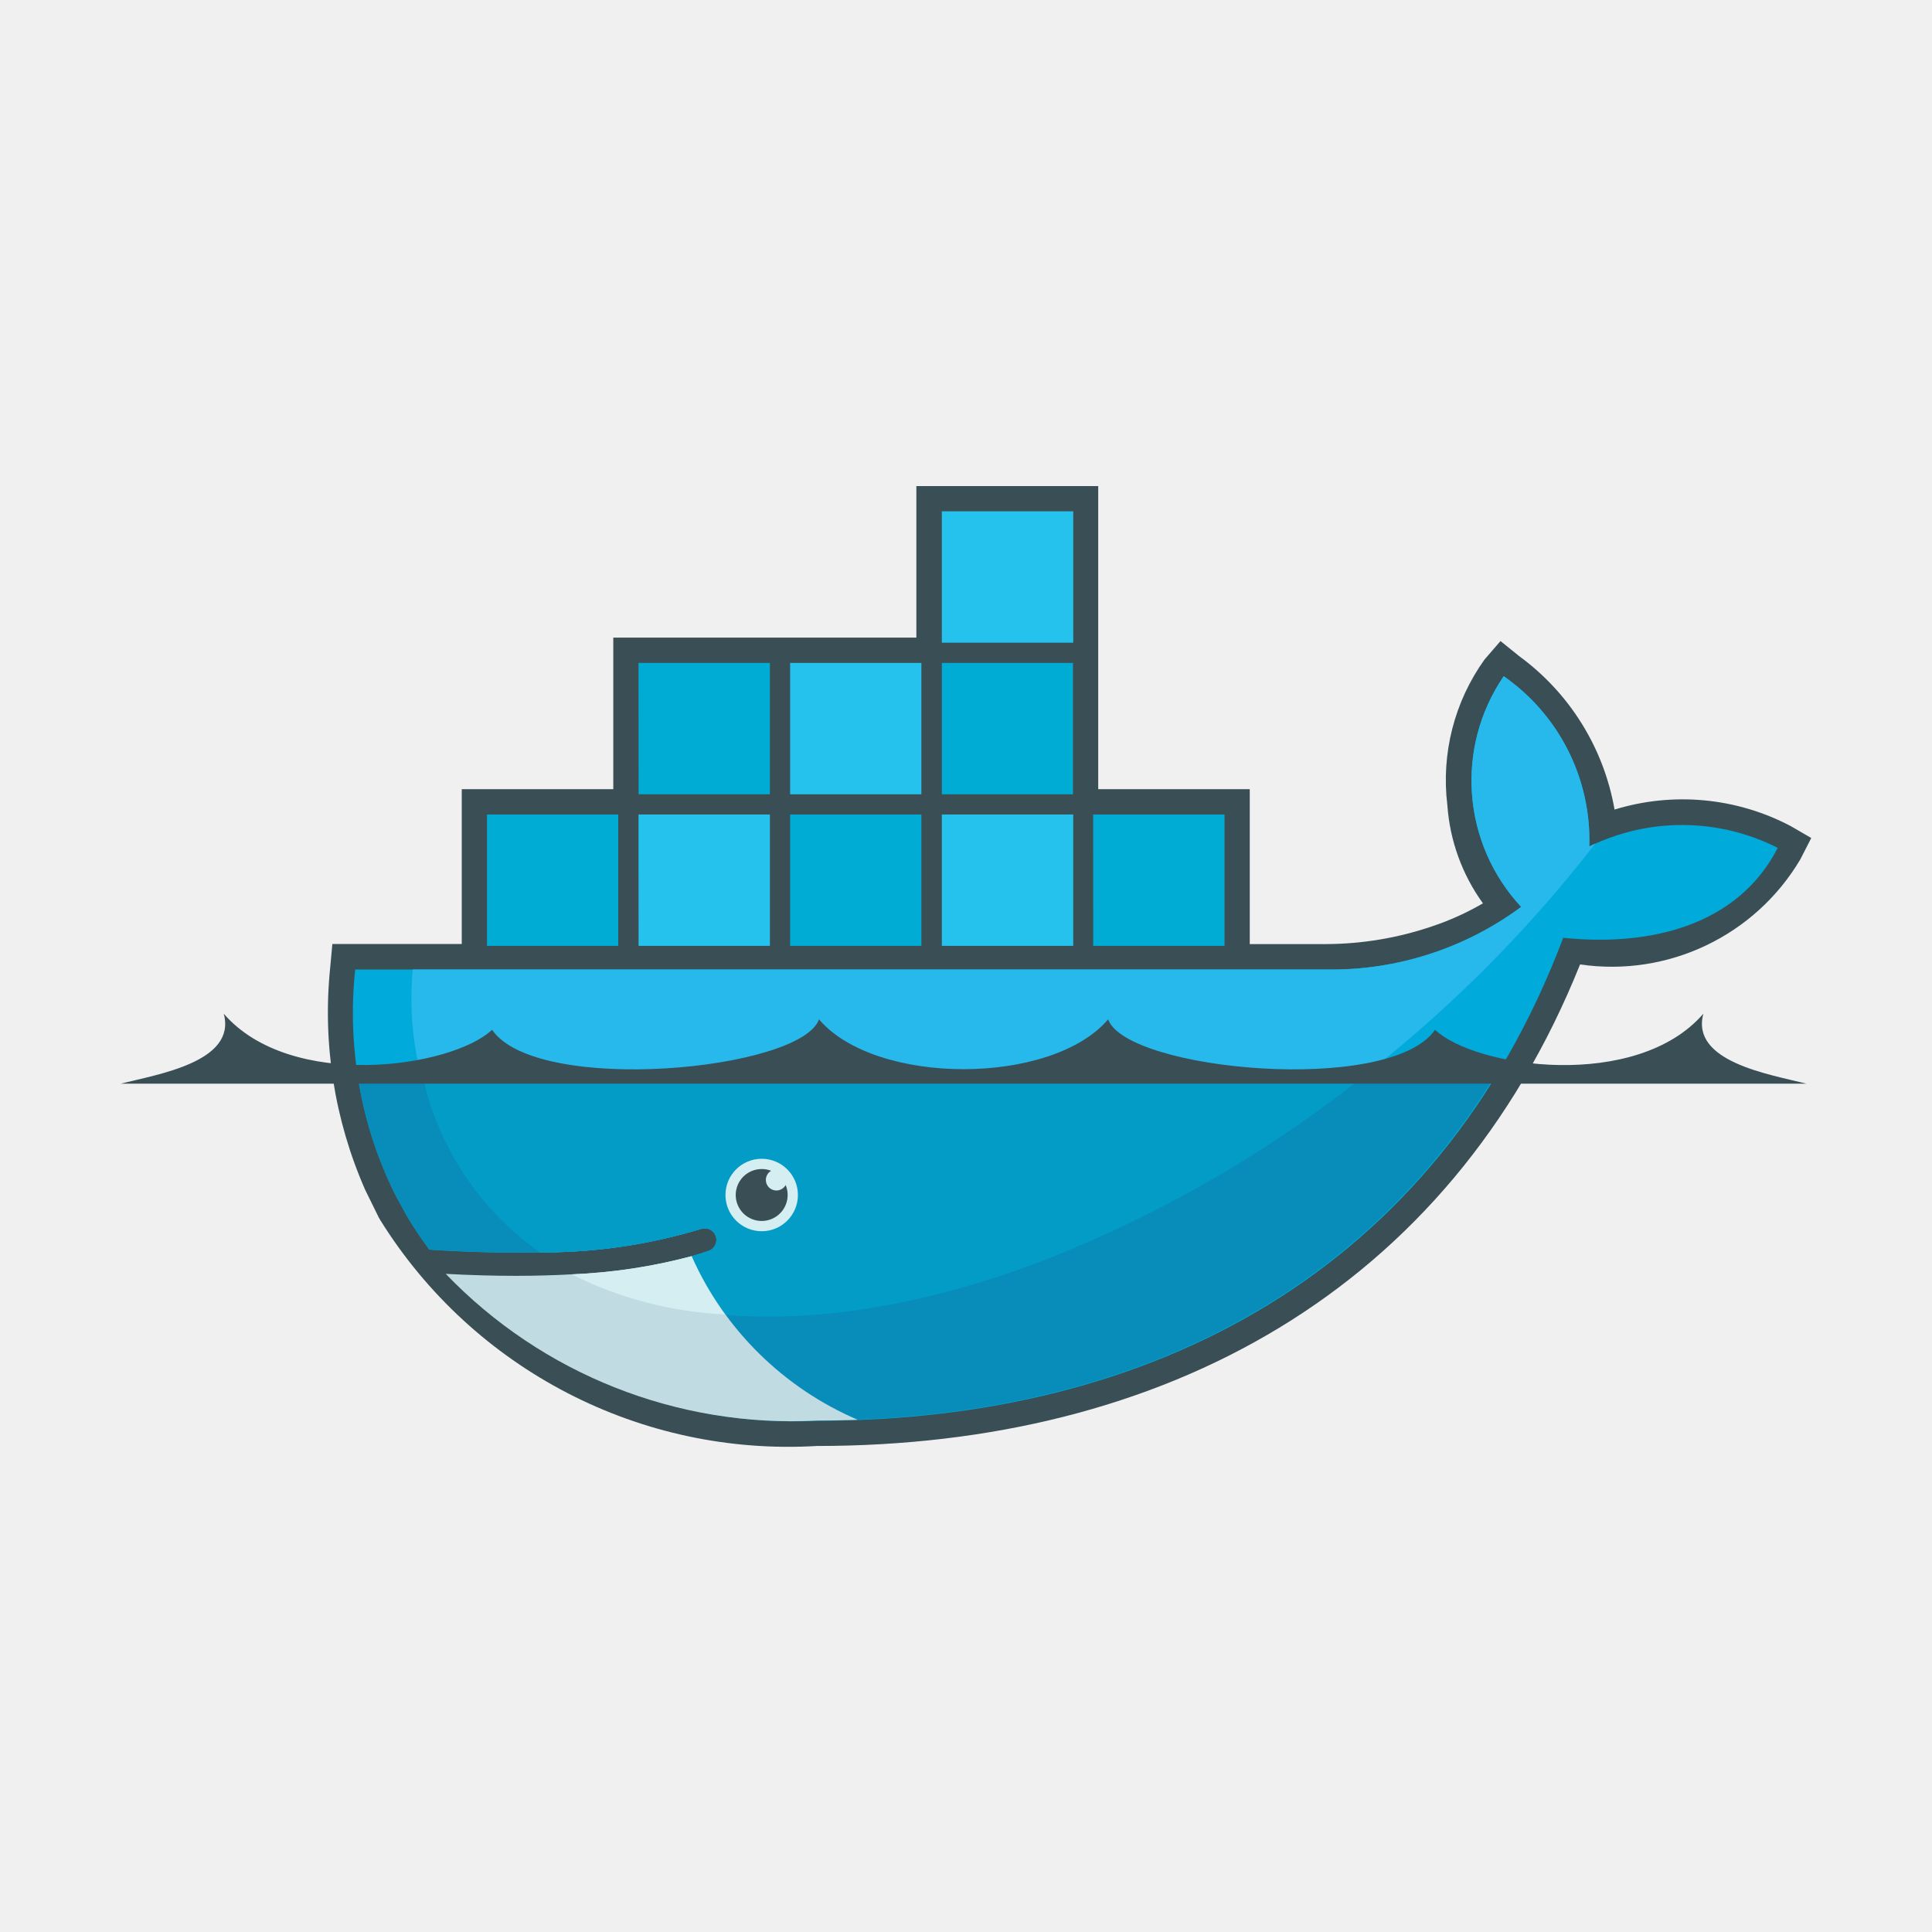
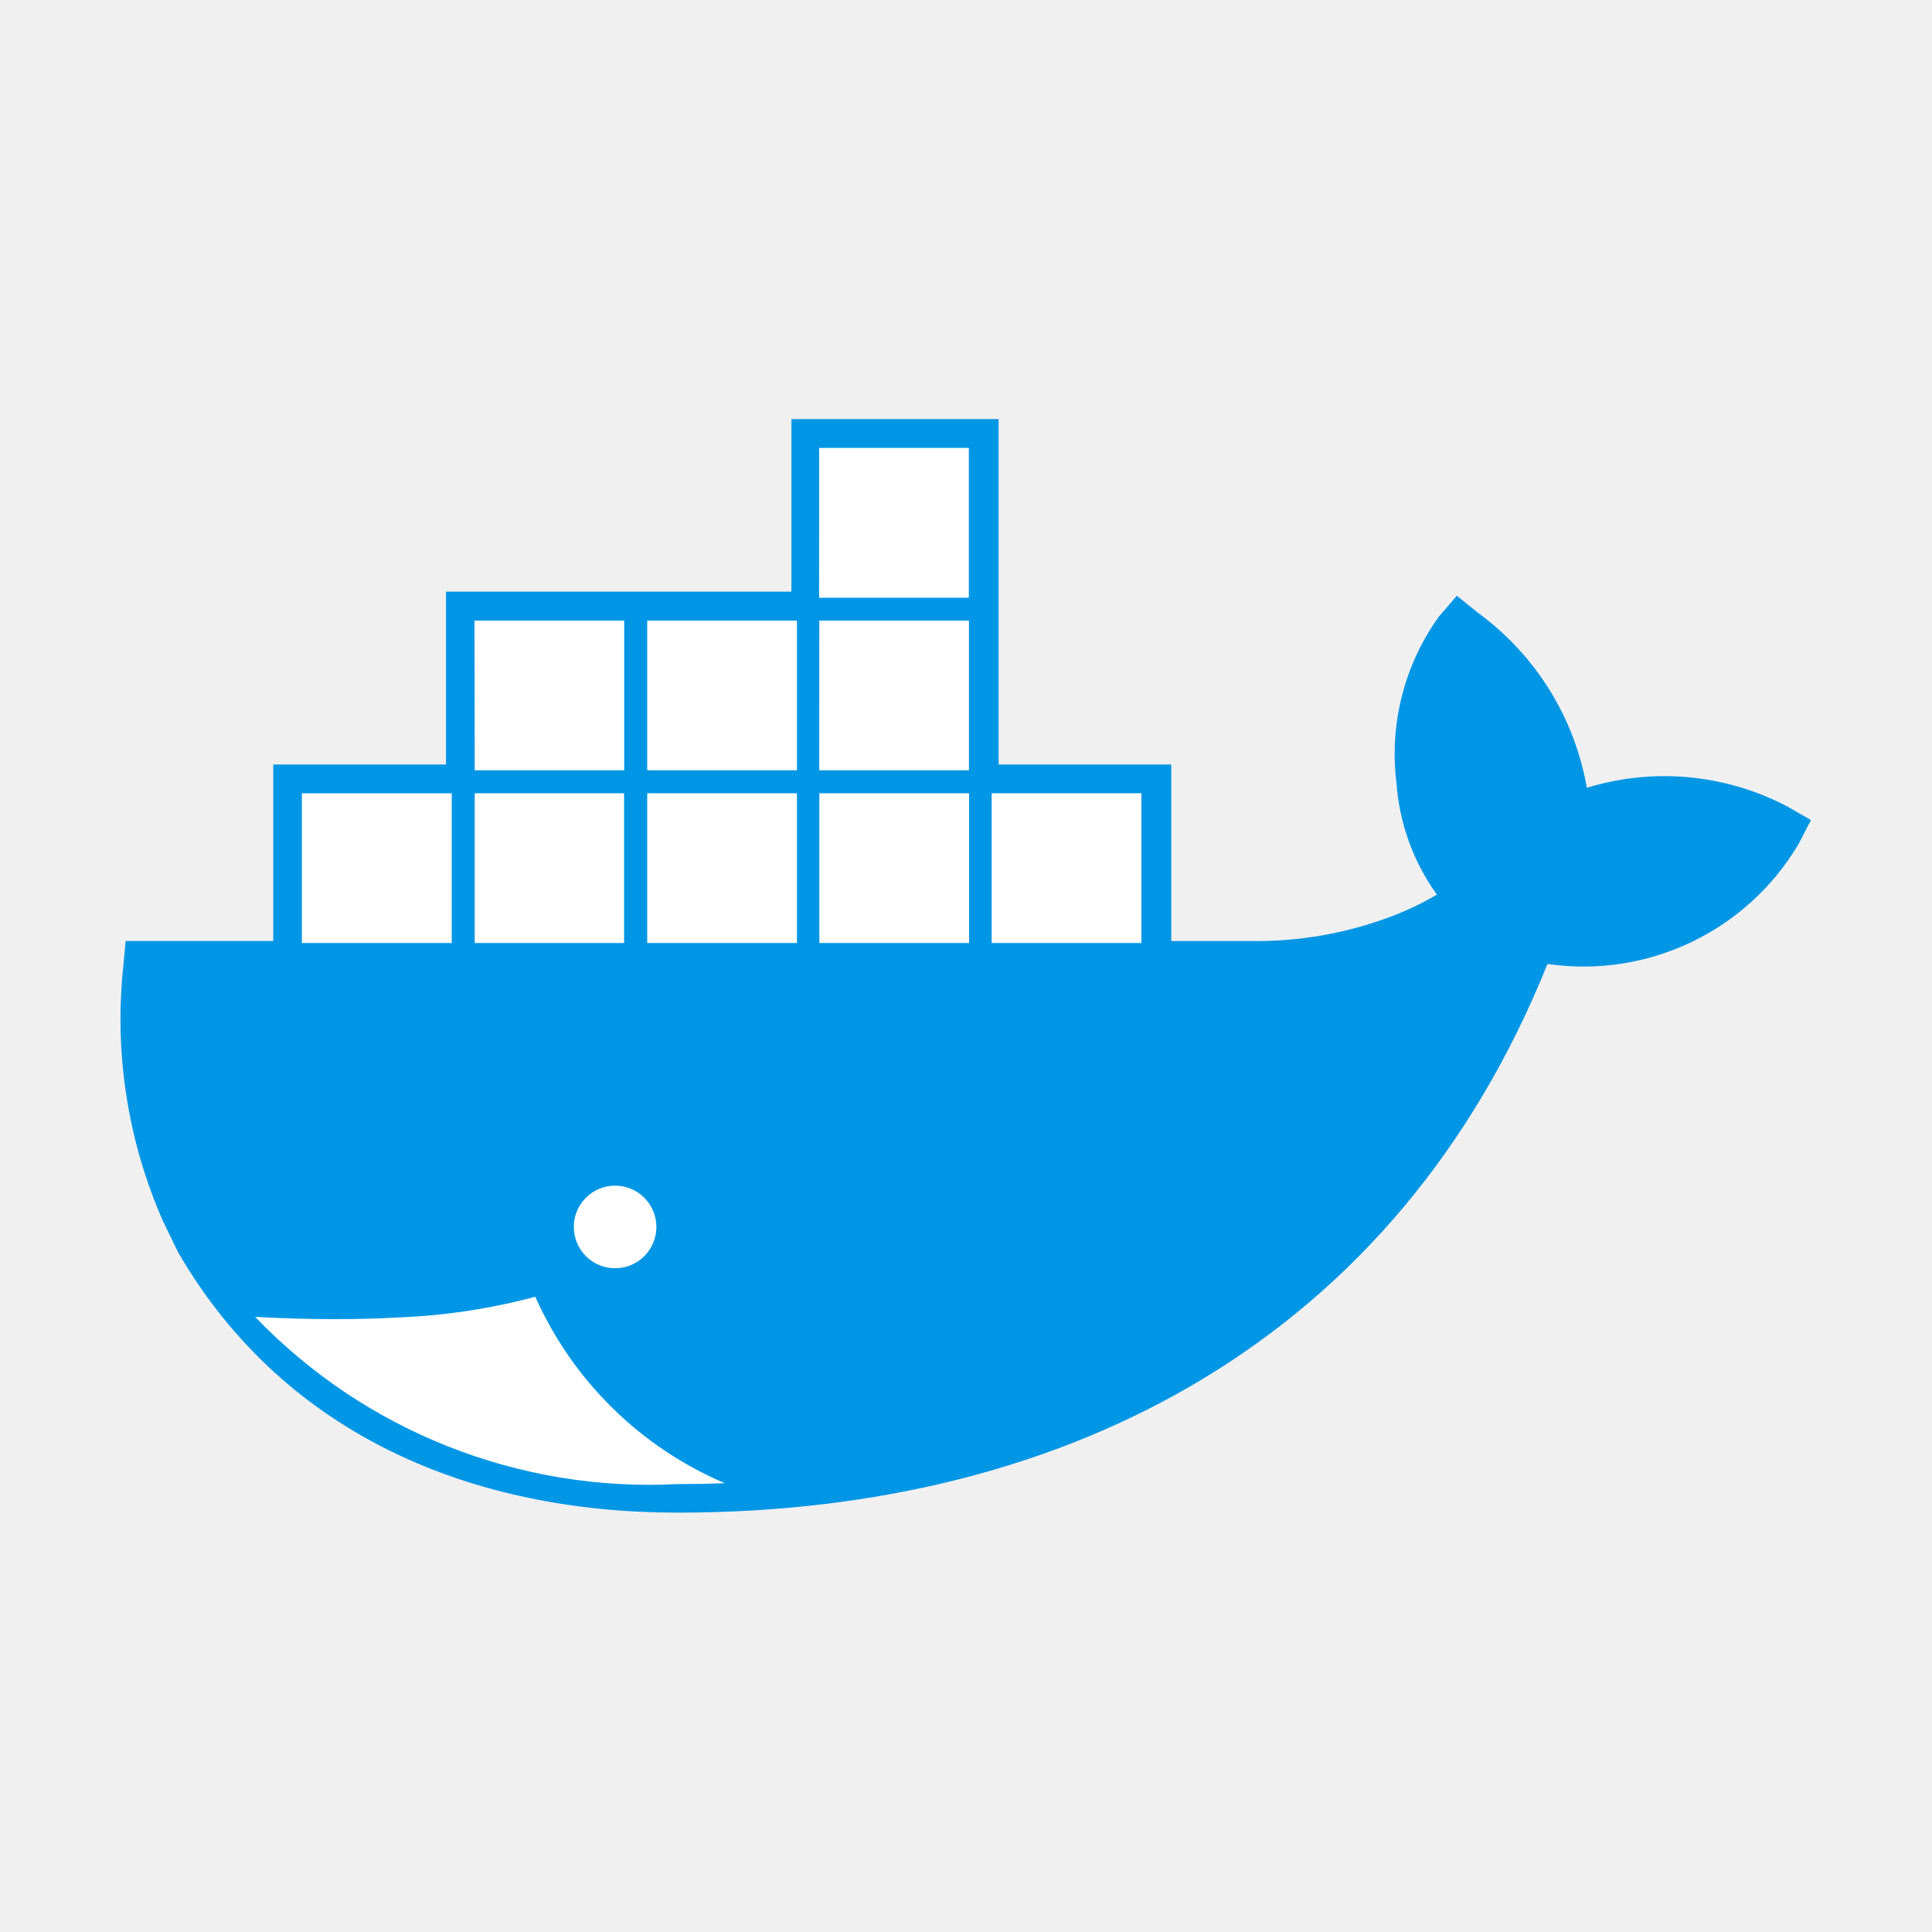
- <svg xmlns="http://www.w3.org/2000/svg" width="32" height="32" viewBox="0 0 32 32">
-   <path fill="#3a4e55" d="M18.191 13.071H20.7v2.566h1.27a5.5 5.5 0 0 0 1.744-.292a4.5 4.5 0 0 0 .848-.383a3.15 3.15 0 0 1-.589-1.623a3.43 3.43 0 0 1 .616-2.416l.264-.305l.314.253a4 4 0 0 1 1.575 2.538a3.84 3.84 0 0 1 2.913.271l.345.2l-.181.354a3.63 3.63 0 0 1-3.648 1.74c-2.173 5.413-6.9 7.976-12.642 7.976A7.96 7.96 0 0 1 6.3 20.211l-.025-.043l-.226-.459a7.3 7.3 0 0 1-.579-3.693l.035-.38h2.143v-2.565h2.51v-2.51h5.02v-2.51h3.012v5.02Z" />
-   <path fill="#00aada" d="M26.324 14.021a3.31 3.31 0 0 0-1.418-2.821a3.07 3.07 0 0 0 .289 3.821a5.28 5.28 0 0 1-3.225 1.037H5.883a6.8 6.8 0 0 0 .667 3.737l.183.335a6 6 0 0 0 .379.569q.992.064 1.829.045a9 9 0 0 0 2.669-.389a.193.193 0 1 1 .126.365q-.135.047-.281.088a8.4 8.4 0 0 1-1.845.3c.044 0-.046.007-.046.007l-.082.007a22 22 0 0 1-2.008-.006l-.01.007a7.88 7.88 0 0 0 6.063 2.41c5.56 0 10.276-2.465 12.365-8c1.482.152 2.906-.226 3.553-1.49a3.5 3.5 0 0 0-3.122-.022" />
-   <path fill="#27b9ec" d="M26.324 14.021a3.31 3.31 0 0 0-1.418-2.821a3.07 3.07 0 0 0 .289 3.821a5.28 5.28 0 0 1-3.225 1.037H6.836a5.22 5.22 0 0 0 2.106 4.686a9 9 0 0 0 2.669-.389a.193.193 0 1 1 .126.365q-.135.047-.281.088a9 9 0 0 1-1.894.314l-.019-.022c1.892.971 4.636.967 7.782-.241a21.87 21.87 0 0 0 9.1-6.889l-.1.048" />
-   <path fill="#088cb9" d="M5.913 17.732a6.4 6.4 0 0 0 .637 2.061l.183.335a6 6 0 0 0 .379.569q.992.064 1.829.045a9 9 0 0 0 2.669-.389a.193.193 0 1 1 .126.365q-.135.047-.281.088a8.8 8.8 0 0 1-1.891.307h-.1q-.438.025-.922.026c-.351 0-.709-.007-1.1-.026a7.9 7.9 0 0 0 6.076 2.413c4.76 0 8.9-1.807 11.3-5.8Z" />
-   <path fill="#039cc7" d="M6.98 17.732a4.83 4.83 0 0 0 1.961 3.01a9 9 0 0 0 2.669-.389a.193.193 0 1 1 .126.365q-.135.047-.281.088a9 9 0 0 1-1.9.307c1.892.971 4.628.957 7.773-.252a20.6 20.6 0 0 0 5.377-3.13Z" />
-   <path fill="#00acd3" d="M9.889 13.671h.172v1.813h-.172zm-.33 0h.179v1.813h-.179zm-.33 0h.179v1.813H9.23v-1.813Zm-.33 0h.179v1.813H8.9v-1.813Zm-.33 0h.179v1.813H8.57zm-.323 0h.172v1.813h-.17v-1.813Zm-.181-.181h2.175v2.176H8.066V13.49Zm4.335-2.329h.172v1.813H12.4zm-.33 0h.179v1.813h-.179zm-.33 0h.179v1.813h-.179zm-.33 0h.179v1.813h-.179zm-.33 0h.178v1.813h-.178zm-.323 0h.172v1.813h-.172zm-.181-.181h2.176v2.176h-2.175z" />
-   <path fill="#26c2ee" d="M12.4 13.671h.172v1.813H12.4zm-.33 0h.179v1.813h-.179zm-.33 0h.179v1.813h-.179zm-.33 0h.179v1.813h-.179zm-.33 0h.178v1.813h-.178zm-.323 0h.172v1.813h-.172zm-.181-.181h2.176v2.176h-2.175z" />
-   <path fill="#00acd3" d="M14.909 13.671h.172v1.813h-.172zm-.33 0h.179v1.813h-.178zm-.33 0h.179v1.813h-.178zm-.33 0h.181v1.813h-.179v-1.813Zm-.33 0h.179v1.813h-.179zm-.323 0h.172v1.813h-.172zm-.181-.181h2.176v2.176h-2.174V13.49Z" />
-   <path fill="#26c2ee" d="M14.909 11.161h.172v1.813h-.172zm-.33 0h.179v1.813h-.178zm-.33 0h.179v1.813h-.178zm-.33 0h.181v1.813h-.179v-1.813Zm-.33 0h.179v1.813h-.179zm-.323 0h.172v1.813h-.172zm-.181-.181h2.176v2.176h-2.174v-2.177Zm4.335 2.691h.172v1.813h-.172zm-.33 0h.179v1.813h-.179zm-.33 0h.179v1.813h-.179zm-.33 0h.179v1.813h-.179zm-.33 0h.179v1.813H16.1zm-.323 0h.172v1.813h-.172zm-.177-.181h2.176v2.176H15.6z" />
-   <path fill="#00acd3" d="M17.42 11.161h.172v1.813h-.172zm-.33 0h.179v1.813h-.179zm-.33 0h.179v1.813h-.179zm-.33 0h.179v1.813h-.179zm-.33 0h.179v1.813H16.1zm-.323 0h.172v1.813h-.172zm-.181-.181h2.176v2.176H15.6v-2.177Z" />
-   <path fill="#26c2ee" d="M17.42 8.65h.172v1.813h-.172zm-.33 0h.179v1.813h-.179zm-.33 0h.179v1.813h-.179zm-.33 0h.179v1.813h-.179zm-.33 0h.179v1.813H16.1zm-.323 0h.172v1.813h-.172zm-.177-.181h2.176v2.176H15.6z" />
-   <path fill="#00acd3" d="M19.93 13.671h.17v1.813h-.17zm-.33 0h.178v1.813H19.6zm-.33 0h.179v1.813h-.179zm-.33 0h.179v1.813h-.179zm-.33 0h.179v1.813h-.179zm-.323 0h.172v1.813h-.172zm-.181-.181h2.176v2.176h-2.175z" />
-   <path fill="#d5eef2" d="M12.616 19.193a.6.6 0 1 1-.6.6a.6.6 0 0 1 .6-.6" />
-   <path fill="#3a4e55" d="M12.616 19.363a.4.4 0 0 1 .156.029a.175.175 0 1 0 .241.236a.43.43 0 1 1-.4-.265M2 17.949h27.92c-.608-.154-1.923-.362-1.707-1.159c-1.105 1.279-3.771.9-4.444.267c-.749 1.087-5.111.674-5.415-.173c-.939 1.1-3.85 1.1-4.789 0c-.3.847-4.666 1.26-5.415.173c-.673.631-3.338 1.012-4.444-.267c.217.8-1.1 1.005-1.707 1.159" />
-   <path fill="#c0dbe1" d="M14.211 23.518a5.3 5.3 0 0 1-2.756-2.711a9.2 9.2 0 0 1-1.987.3q-.436.024-.917.025q-.554 0-1.168-.033a7.94 7.94 0 0 0 6.145 2.43q.344 0 .683-.013" />
-   <path fill="#d5eef2" d="M12.007 21.773a5.2 5.2 0 0 1-.552-.966a9.2 9.2 0 0 1-1.987.3a6.3 6.3 0 0 0 2.539.664" />
+ <svg xmlns="http://www.w3.org/2000/svg" width="30" height="30" viewBox="0 0 32 32">
+   <path fill="#0096e6" d="M16.54 12.663h2.86v2.924h1.446a6.3 6.3 0 0 0 1.988-.333a5 5 0 0 0 .966-.436a3.6 3.6 0 0 1-.67-1.849a3.9 3.9 0 0 1 .7-2.753l.3-.348l.358.288a4.56 4.56 0 0 1 1.795 2.892a4.38 4.38 0 0 1 3.319.309l.393.226l-.207.4a4.14 4.14 0 0 1-4.157 1.983c-2.48 6.168-7.871 9.088-14.409 9.088c-3.378 0-6.476-1.263-8.241-4.259l-.029-.049l-.252-.519a8.3 8.3 0 0 1-.659-4.208l.04-.433h2.445v-2.923h2.861V9.8h5.721V6.942h3.432z">
+         </path>
+   <path fill="#fff" d="M12.006 24.567a6.02 6.02 0 0 1-3.14-3.089a10.3 10.3 0 0 1-2.264.343q-.5.028-1.045.028q-.632 0-1.331-.037a9.05 9.05 0 0 0 7 2.769q.392 0 .78-.014M7.08 13.346h.2v2.067h-.2Zm-.376 0h.2v2.067H6.7v-2.067Zm-.376 0h.2v2.067h-.2Zm-.376 0h.2v2.067h-.2Zm-.376 0h.2v2.067h-.2Zm-.368 0h.2v2.067h-.2zM5 13.14h2.482v2.479H5Zm2.859-2.861h2.48v2.479H7.863Zm2.077.207h.2v2.066h-.2Zm-.376 0h.2v2.066h-.2Zm-.376 0h.2v2.066h-.2zm-.376 0h.2v2.066h-.2Zm-.376 0h.2v2.066h-.2Zm-.368 0h.2v2.066h-.2Zm-.207 2.653h2.48v2.48H7.863V13.14Zm2.077.207h.2v2.067h-.2Zm-.376 0h.2v2.067h-.2Zm-.376 0h.2v2.067h-.2zm-.376 0h.2v2.067h-.2Zm-.376 0h.2v2.067h-.2Zm-.368 0h.2v2.067h-.2Zm2.654-.207H13.2v2.48h-2.48V13.14Zm2.076.207H13v2.067h-.2Zm-.376 0h.2v2.067h-.2Zm-.376 0h.2v2.067h-.2Zm-.376 0h.2v2.067h-.2Zm-.376 0h.2v2.067h-.2Zm-.368 0h.2v2.067h-.2Zm-.206-3.067H13.2v2.479h-2.48v-2.479Zm2.076.207H13v2.066h-.2Zm-.376 0h.2v2.066h-.2Zm-.376 0h.2v2.066h-.2Zm-.376 0h.2v2.066h-.2Zm-.376 0h.2v2.066h-.2Zm-.368 0h.2v2.066h-.2Zm2.654 2.653h2.479v2.48h-2.48V13.14Zm2.076.207h.2v2.067h-.2Zm-.376 0h.2v2.067h-.2Zm-.376 0h.2v2.067h-.2Zm-.376 0h.2v2.067h-.2Zm-.376 0h.2v2.067h-.2Zm-.368 0h.192v2.067h-.2v-2.067Zm-.206-3.067h2.479v2.479h-2.48zm2.076.207h.2v2.066h-.2Zm-.376 0h.2v2.066h-.2Zm-.376 0h.2v2.066h-.2Zm-.376 0h.2v2.066h-.2Zm-.376 0h.2v2.066h-.2Zm-.368 0h.192v2.066h-.2v-2.066Zm-.206-3.067h2.479V9.9h-2.48zm2.076.206h.2v2.066h-.2Zm-.376 0h.2v2.066h-.2Zm-.376 0h.2v2.066h-.2Zm-.376 0h.2v2.066h-.2Zm-.376 0h.2v2.066h-.2Zm-.368 0h.192v2.066h-.2V7.625Zm2.654 5.514h2.479v2.48h-2.48V13.14Zm2.076.207h.195v2.067h-.2v-2.067Zm-.376 0h.206v2.067h-.206Zm-.376 0h.2v2.067h-.2Zm-.376 0h.2v2.067h-.2Zm-.376 0h.2v2.067h-.205v-2.067Zm-.368 0h.2v2.067h-.194v-2.067Zm-6.442 6.292a.684.684 0 1 1-.684.684a.684.684 0 0 1 .684-.684m0 .194a.5.5 0 0 1 .177.033a.2.2 0 1 0 .275.269a.49.49 0 1 1-.453-.3Z">
+         </path>
</svg>
